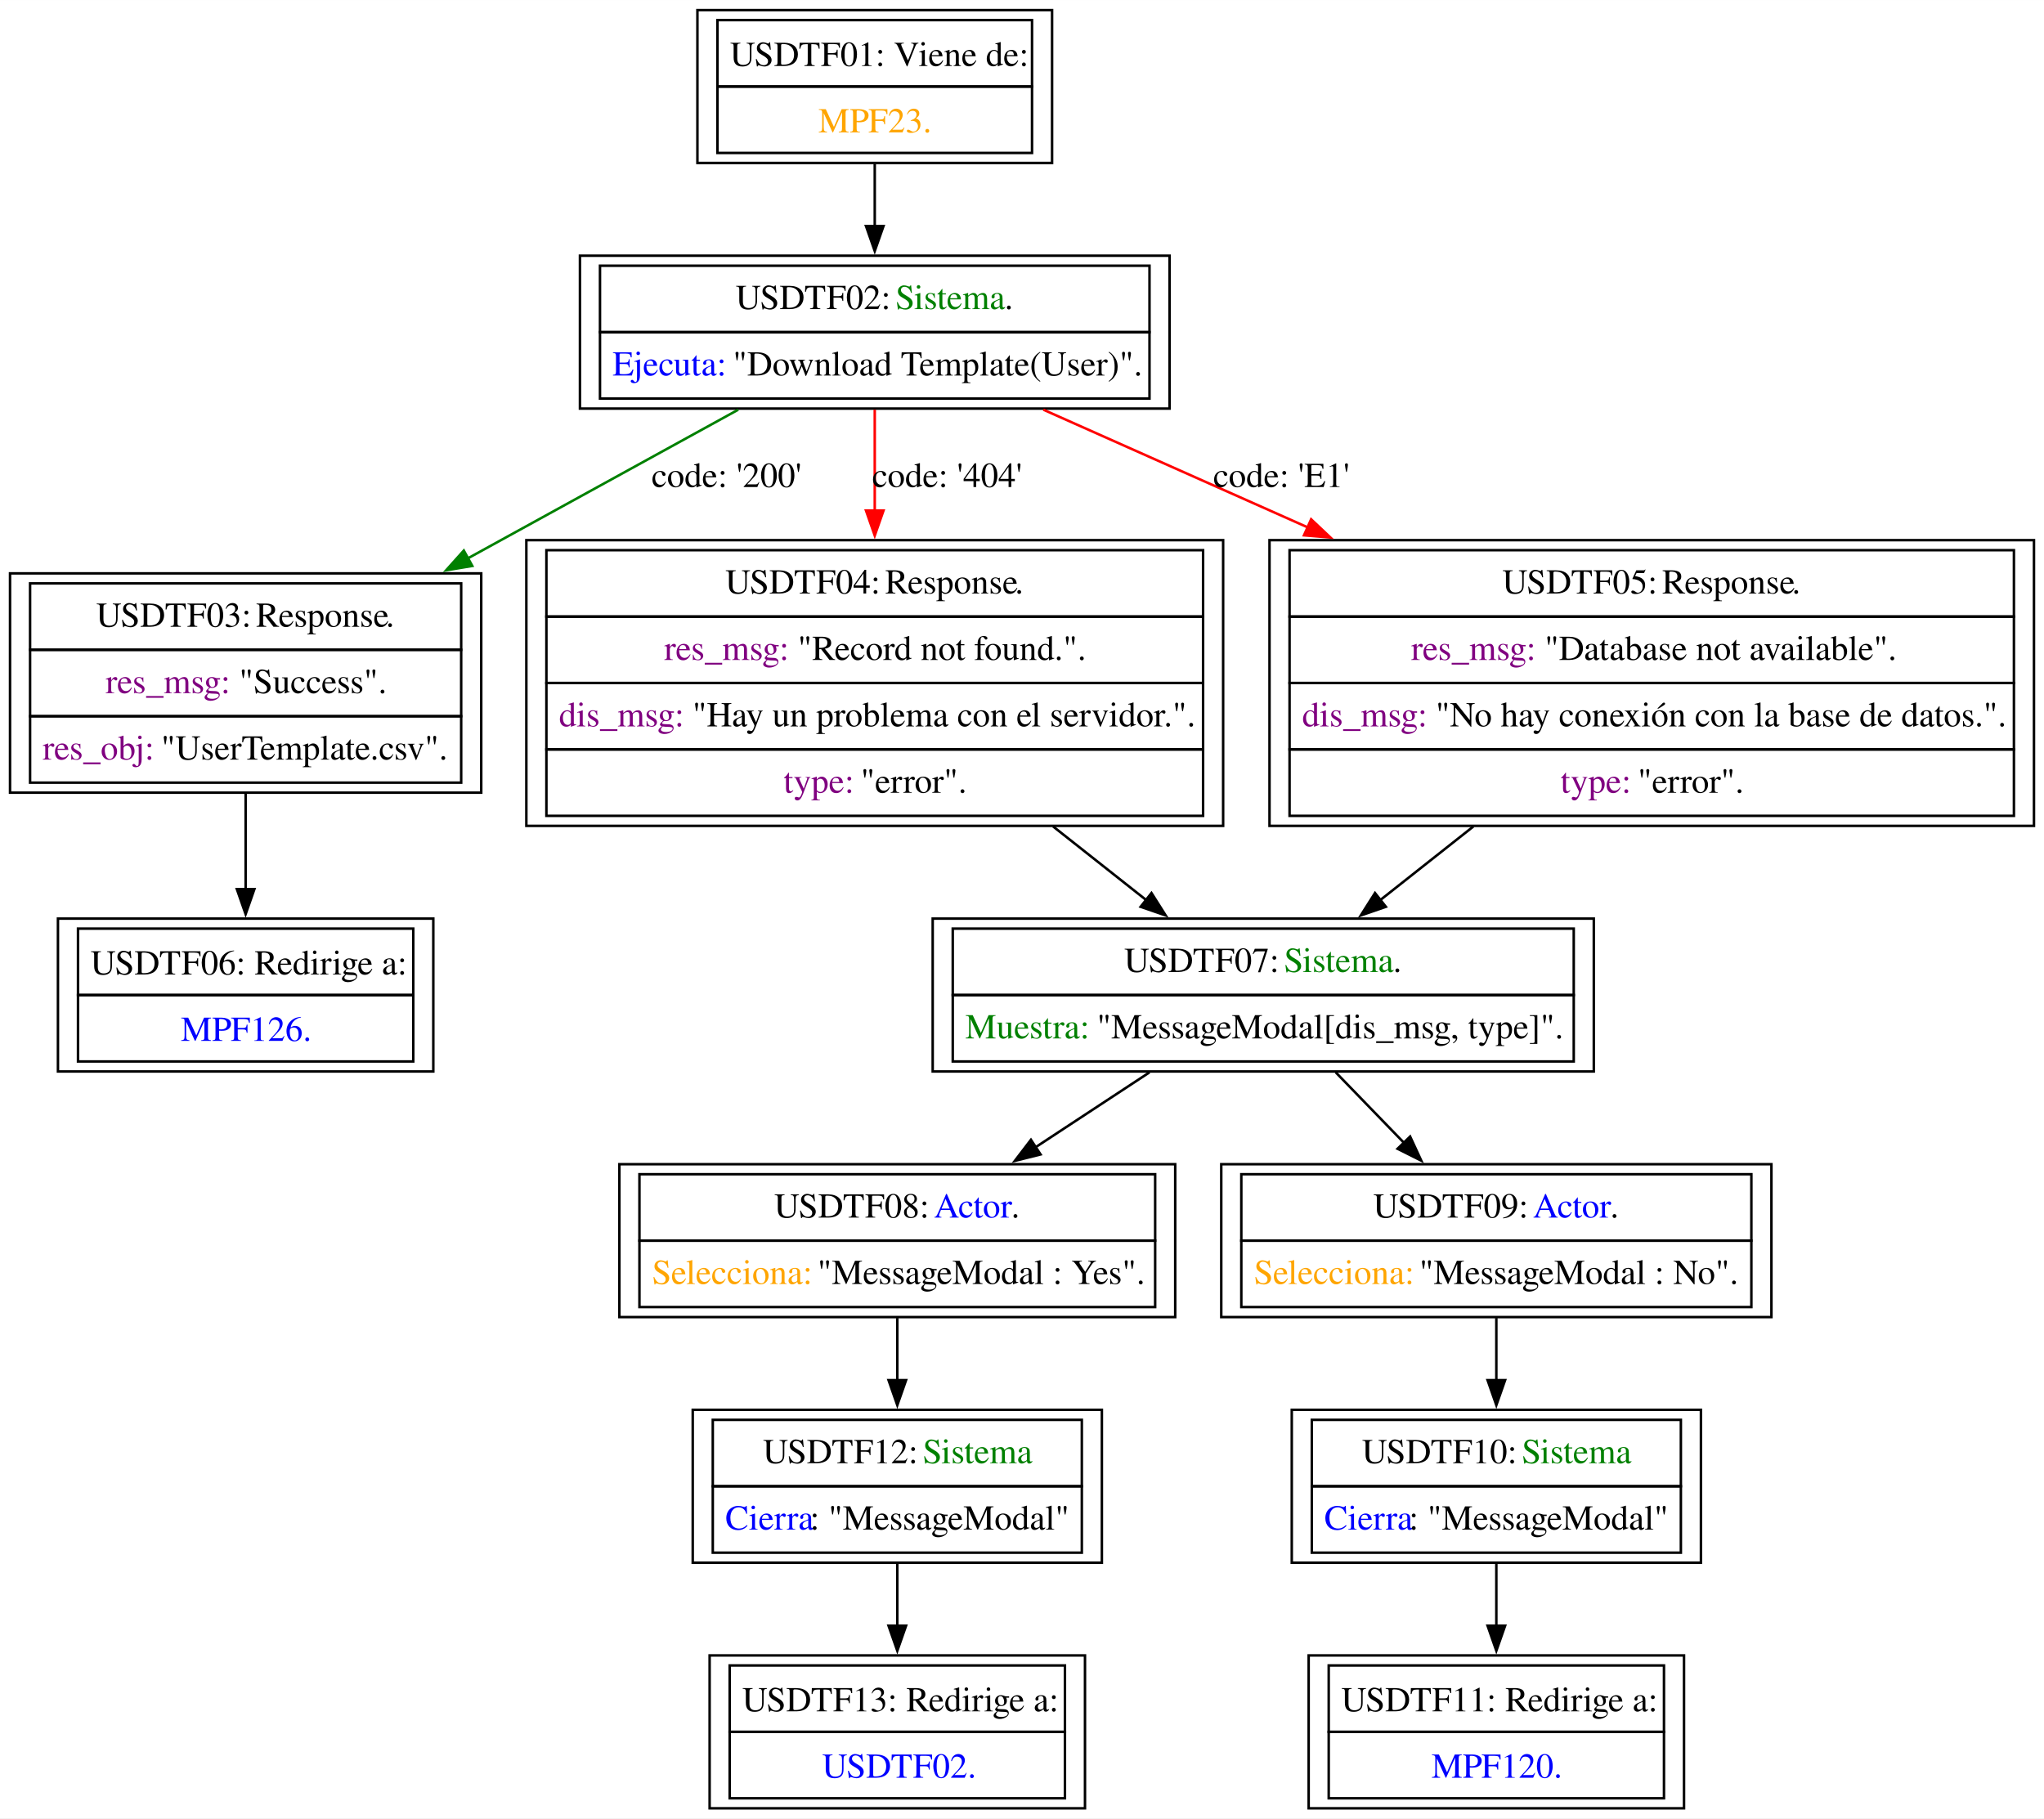
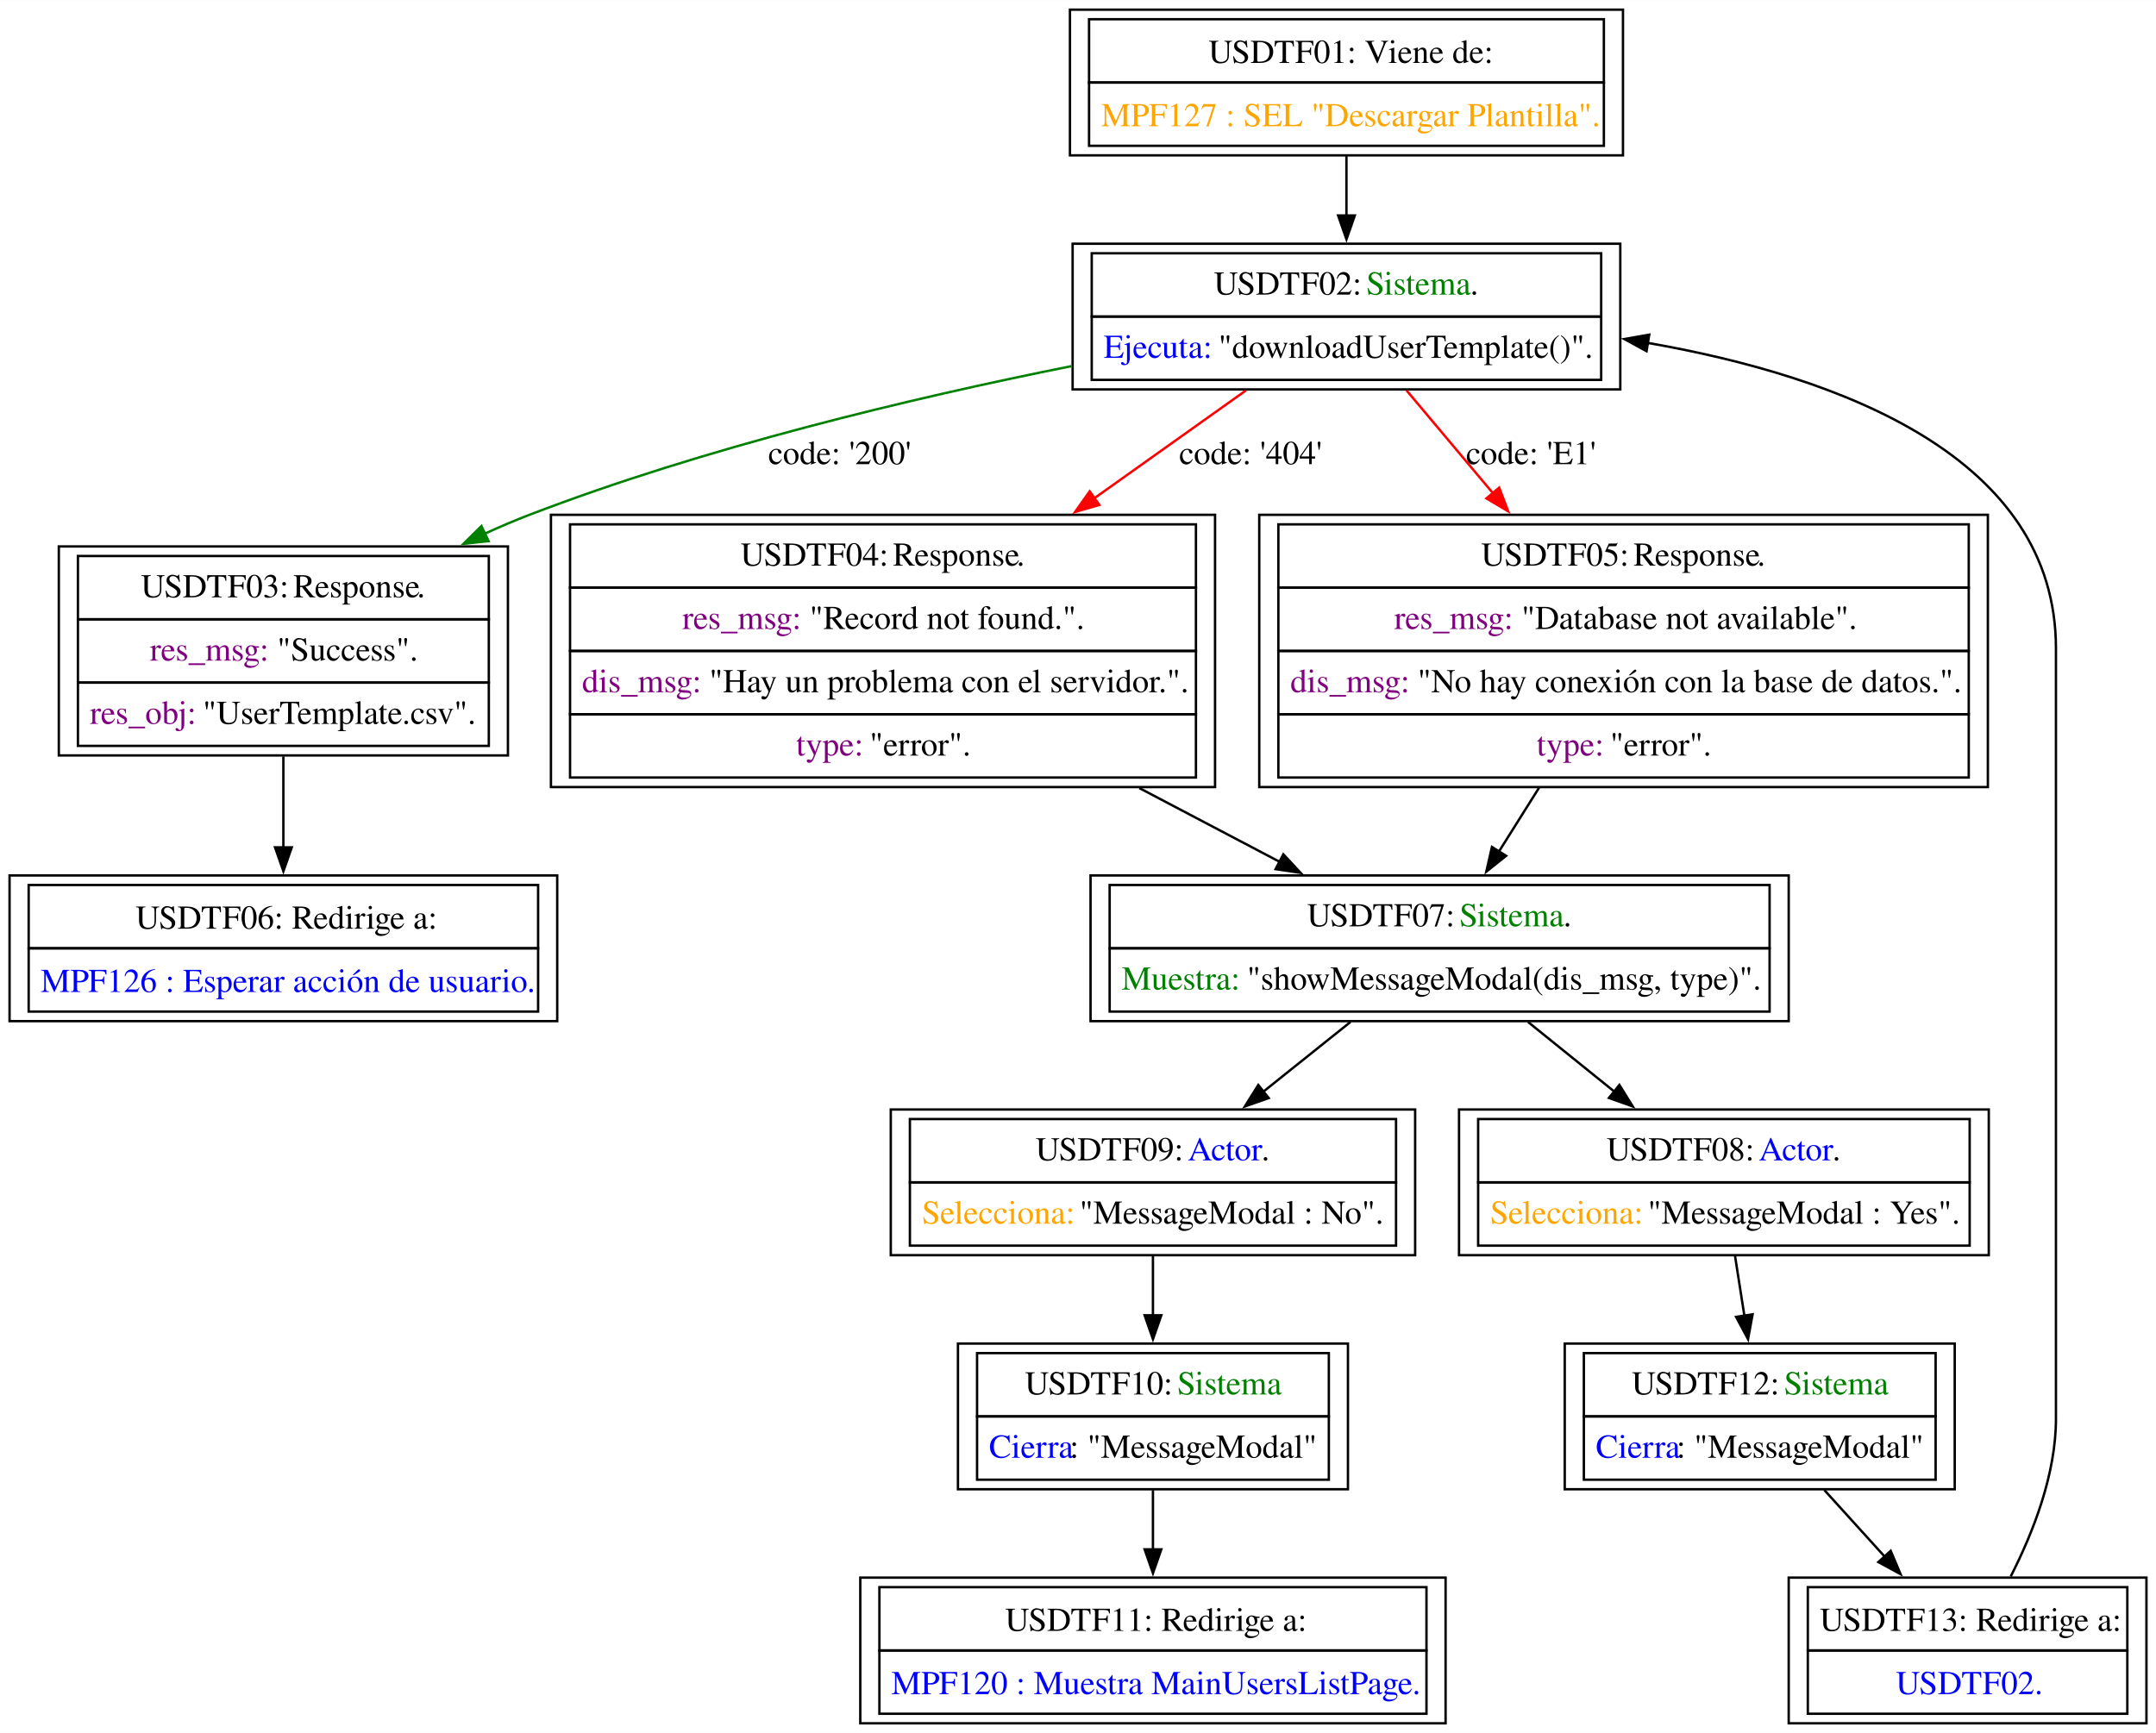
- <svg xmlns="http://www.w3.org/2000/svg" width="816pt" height="726pt" viewBox="0.00 0.00 815.50 725.50">
+ <svg xmlns="http://www.w3.org/2000/svg" width="903pt" height="726pt" viewBox="0.00 0.00 902.50 725.50">
  <g id="graph0" class="graph" transform="scale(1 1) rotate(0) translate(4 721.5)">
-     <polygon fill="white" stroke="none" points="-4,4 -4,-721.5 811.5,-721.5 811.5,4 -4,4" />
+     <polygon fill="white" stroke="none" points="-4,4 -4,-721.5 898.5,-721.5 898.5,4 -4,4" />
    <g id="node1" class="node">
-       <polygon fill="none" stroke="black" points="415.75,-717.5 274.25,-717.5 274.25,-656.5 415.75,-656.5 415.75,-717.5" />
-       <polygon fill="none" stroke="black" points="282.25,-687 282.25,-713.5 407.75,-713.5 407.75,-687 282.25,-687" />
-       <text text-anchor="start" x="287.25" y="-695.2" font-family="Times,serif" font-size="14.00">USDTF01: Viene de:</text>
-       <polygon fill="none" stroke="black" points="282.25,-660.5 282.25,-687 407.75,-687 407.75,-660.5 282.25,-660.5" />
-       <text text-anchor="start" x="322.5" y="-668.7" font-family="Times,serif" font-size="14.00" fill="orange">MPF23.</text>
+       <polygon fill="none" stroke="black" points="675.38,-717.5 443.88,-717.5 443.88,-656.5 675.38,-656.5 675.38,-717.5" />
+       <polygon fill="none" stroke="black" points="451.88,-687 451.88,-713.5 667.38,-713.5 667.38,-687 451.88,-687" />
+       <text text-anchor="start" x="501.88" y="-695.2" font-family="Times,serif" font-size="14.00">USDTF01: Viene de:</text>
+       <polygon fill="none" stroke="black" points="451.88,-660.5 451.88,-687 667.38,-687 667.38,-660.5 451.88,-660.5" />
+       <text text-anchor="start" x="456.88" y="-668.7" font-family="Times,serif" font-size="14.00" fill="orange">MPF127 : SEL "Descargar Plantilla".</text>
    </g>
    <g id="node2" class="node">
-       <polygon fill="none" stroke="black" points="462.62,-619.5 227.38,-619.5 227.38,-558.5 462.62,-558.5 462.62,-619.5" />
-       <polygon fill="none" stroke="black" points="235.38,-589 235.38,-615.5 454.62,-615.5 454.62,-589 235.38,-589" />
-       <text text-anchor="start" x="289.5" y="-598.2" font-family="Times,serif" font-size="14.00">USDTF02: </text>
-       <text text-anchor="start" x="353.25" y="-598.2" font-family="Times,serif" font-size="14.00" fill="green">Sistema</text>
-       <text text-anchor="start" x="396.75" y="-598.2" font-family="Times,serif" font-size="14.00">.</text>
-       <polygon fill="none" stroke="black" points="235.38,-562.5 235.38,-589 454.62,-589 454.62,-562.5 235.38,-562.5" />
-       <text text-anchor="start" x="240.38" y="-571.7" font-family="Times,serif" font-size="14.00" fill="blue">Ejecuta: </text>
-       <text text-anchor="start" x="288.38" y="-571.7" font-family="Times,serif" font-size="14.00">"Download Template(User)".</text>
+       <polygon fill="none" stroke="black" points="674.25,-619.5 445,-619.5 445,-558.5 674.25,-558.5 674.25,-619.5" />
+       <polygon fill="none" stroke="black" points="453,-589 453,-615.5 666.25,-615.5 666.25,-589 453,-589" />
+       <text text-anchor="start" x="504.12" y="-598.2" font-family="Times,serif" font-size="14.00">USDTF02: </text>
+       <text text-anchor="start" x="567.88" y="-598.2" font-family="Times,serif" font-size="14.00" fill="green">Sistema</text>
+       <text text-anchor="start" x="611.38" y="-598.2" font-family="Times,serif" font-size="14.00">.</text>
+       <polygon fill="none" stroke="black" points="453,-562.5 453,-589 666.25,-589 666.25,-562.5 453,-562.5" />
+       <text text-anchor="start" x="458" y="-571.7" font-family="Times,serif" font-size="14.00" fill="blue">Ejecuta: </text>
+       <text text-anchor="start" x="506" y="-571.7" font-family="Times,serif" font-size="14.00">"downloadUserTemplate()".</text>
    </g>
    <g id="edge1" class="edge">
-       <path fill="none" stroke="black" d="M345,-656.15C345,-648.29 345,-639.68 345,-631.33" />
-       <polygon fill="black" stroke="black" points="348.5,-631.34 345,-621.34 341.5,-631.34 348.5,-631.34" />
+       <path fill="none" stroke="black" d="M559.62,-656.15C559.62,-648.29 559.62,-639.68 559.62,-631.33" />
+       <polygon fill="black" stroke="black" points="563.13,-631.34 559.63,-621.34 556.13,-631.34 563.13,-631.34" />
    </g>
    <g id="node3" class="node">
-       <polygon fill="none" stroke="black" points="188,-492.75 0,-492.75 0,-405.25 188,-405.25 188,-492.75" />
-       <polygon fill="none" stroke="black" points="8,-462.25 8,-488.75 180,-488.75 180,-462.25 8,-462.25" />
-       <text text-anchor="start" x="34.38" y="-471.45" font-family="Times,serif" font-size="14.00">USDTF03: </text>
-       <text text-anchor="start" x="98.12" y="-471.45" font-family="Times,serif" font-size="14.00">Response</text>
-       <text text-anchor="start" x="149.88" y="-471.45" font-family="Times,serif" font-size="14.00">.</text>
-       <polygon fill="none" stroke="black" points="8,-435.75 8,-462.25 180,-462.25 180,-435.75 8,-435.75" />
-       <text text-anchor="start" x="38.12" y="-444.95" font-family="Times,serif" font-size="14.00" fill="purple">res_msg: </text>
-       <text text-anchor="start" x="91.38" y="-444.95" font-family="Times,serif" font-size="14.00">"Success".</text>
-       <polygon fill="none" stroke="black" points="8,-409.25 8,-435.75 180,-435.75 180,-409.25 8,-409.25" />
-       <text text-anchor="start" x="13" y="-418.45" font-family="Times,serif" font-size="14.00" fill="purple">res_obj: </text>
-       <text text-anchor="start" x="60.25" y="-418.45" font-family="Times,serif" font-size="14.00">"UserTemplate.csv".</text>
+       <polygon fill="none" stroke="black" points="208.62,-492.75 20.62,-492.75 20.62,-405.25 208.62,-405.25 208.62,-492.75" />
+       <polygon fill="none" stroke="black" points="28.62,-462.25 28.62,-488.75 200.62,-488.75 200.62,-462.25 28.62,-462.25" />
+       <text text-anchor="start" x="55" y="-471.45" font-family="Times,serif" font-size="14.00">USDTF03: </text>
+       <text text-anchor="start" x="118.75" y="-471.45" font-family="Times,serif" font-size="14.00">Response</text>
+       <text text-anchor="start" x="170.5" y="-471.45" font-family="Times,serif" font-size="14.00">.</text>
+       <polygon fill="none" stroke="black" points="28.62,-435.75 28.62,-462.25 200.62,-462.25 200.62,-435.75 28.62,-435.75" />
+       <text text-anchor="start" x="58.75" y="-444.95" font-family="Times,serif" font-size="14.00" fill="purple">res_msg: </text>
+       <text text-anchor="start" x="112" y="-444.95" font-family="Times,serif" font-size="14.00">"Success".</text>
+       <polygon fill="none" stroke="black" points="28.62,-409.25 28.62,-435.75 200.62,-435.75 200.62,-409.25 28.62,-409.25" />
+       <text text-anchor="start" x="33.62" y="-418.45" font-family="Times,serif" font-size="14.00" fill="purple">res_obj: </text>
+       <text text-anchor="start" x="80.88" y="-418.45" font-family="Times,serif" font-size="14.00">"UserTemplate.csv".</text>
    </g>
    <g id="edge2" class="edge">
-       <path fill="none" stroke="green" d="M290.54,-558.06C259.04,-540.74 218.64,-518.53 182.67,-498.75" />
-       <polygon fill="green" stroke="green" points="184.43,-495.72 173.98,-493.97 181.05,-501.86 184.43,-495.72" />
-       <text text-anchor="middle" x="285.88" y="-527.2" font-family="Times,serif" font-size="14.00">code: '200'</text>
+       <path fill="none" stroke="green" d="M444.52,-568.25C377.09,-554.76 291.01,-534.18 217.62,-506 211.48,-503.64 205.24,-500.98 199.03,-498.14" />
+       <polygon fill="green" stroke="green" points="200.53,-494.98 190,-493.85 197.53,-501.3 200.53,-494.98" />
+       <text text-anchor="middle" x="347.5" y="-527.2" font-family="Times,serif" font-size="14.00">code: '200'</text>
    </g>
    <g id="node4" class="node">
-       <polygon fill="none" stroke="black" points="484,-506 206,-506 206,-392 484,-392 484,-506" />
-       <polygon fill="none" stroke="black" points="214,-475.5 214,-502 476,-502 476,-475.5 214,-475.5" />
-       <text text-anchor="start" x="285.38" y="-484.7" font-family="Times,serif" font-size="14.00">USDTF04: </text>
-       <text text-anchor="start" x="349.12" y="-484.7" font-family="Times,serif" font-size="14.00">Response</text>
-       <text text-anchor="start" x="400.88" y="-484.7" font-family="Times,serif" font-size="14.00">.</text>
-       <polygon fill="none" stroke="black" points="214,-449 214,-475.5 476,-475.5 476,-449 214,-449" />
-       <text text-anchor="start" x="261" y="-458.2" font-family="Times,serif" font-size="14.00" fill="purple">res_msg: </text>
-       <text text-anchor="start" x="314.25" y="-458.2" font-family="Times,serif" font-size="14.00">"Record not found.".</text>
-       <polygon fill="none" stroke="black" points="214,-422.5 214,-449 476,-449 476,-422.5 214,-422.5" />
-       <text text-anchor="start" x="219" y="-431.7" font-family="Times,serif" font-size="14.00" fill="purple">dis_msg: </text>
-       <text text-anchor="start" x="272.25" y="-431.7" font-family="Times,serif" font-size="14.00">"Hay un problema con el servidor.".</text>
-       <polygon fill="none" stroke="black" points="214,-396 214,-422.5 476,-422.5 476,-396 214,-396" />
-       <text text-anchor="start" x="308.62" y="-405.2" font-family="Times,serif" font-size="14.00" fill="purple">type: </text>
-       <text text-anchor="start" x="339.38" y="-405.2" font-family="Times,serif" font-size="14.00">"error".</text>
+       <polygon fill="none" stroke="black" points="504.62,-506 226.62,-506 226.62,-392 504.62,-392 504.62,-506" />
+       <polygon fill="none" stroke="black" points="234.62,-475.5 234.62,-502 496.62,-502 496.62,-475.5 234.62,-475.5" />
+       <text text-anchor="start" x="306" y="-484.7" font-family="Times,serif" font-size="14.00">USDTF04: </text>
+       <text text-anchor="start" x="369.75" y="-484.7" font-family="Times,serif" font-size="14.00">Response</text>
+       <text text-anchor="start" x="421.5" y="-484.7" font-family="Times,serif" font-size="14.00">.</text>
+       <polygon fill="none" stroke="black" points="234.62,-449 234.62,-475.5 496.62,-475.5 496.62,-449 234.62,-449" />
+       <text text-anchor="start" x="281.62" y="-458.2" font-family="Times,serif" font-size="14.00" fill="purple">res_msg: </text>
+       <text text-anchor="start" x="334.88" y="-458.2" font-family="Times,serif" font-size="14.00">"Record not found.".</text>
+       <polygon fill="none" stroke="black" points="234.62,-422.5 234.62,-449 496.62,-449 496.62,-422.5 234.62,-422.5" />
+       <text text-anchor="start" x="239.62" y="-431.7" font-family="Times,serif" font-size="14.00" fill="purple">dis_msg: </text>
+       <text text-anchor="start" x="292.88" y="-431.7" font-family="Times,serif" font-size="14.00">"Hay un problema con el servidor.".</text>
+       <polygon fill="none" stroke="black" points="234.62,-396 234.62,-422.5 496.62,-422.5 496.62,-396 234.62,-396" />
+       <text text-anchor="start" x="329.25" y="-405.2" font-family="Times,serif" font-size="14.00" fill="purple">type: </text>
+       <text text-anchor="start" x="360" y="-405.2" font-family="Times,serif" font-size="14.00">"error".</text>
    </g>
    <g id="edge3" class="edge">
-       <path fill="none" stroke="red" d="M345,-558.06C345,-546.11 345,-531.83 345,-517.63" />
-       <polygon fill="red" stroke="red" points="348.5,-517.82 345,-507.82 341.5,-517.82 348.5,-517.82" />
-       <text text-anchor="middle" x="373.88" y="-527.2" font-family="Times,serif" font-size="14.00">code: '404'</text>
+       <path fill="none" stroke="red" d="M517.53,-558.06C498.82,-544.75 476.05,-528.55 453.89,-512.79" />
+       <polygon fill="red" stroke="red" points="456.19,-510.13 446.02,-507.19 452.14,-515.83 456.19,-510.13" />
+       <text text-anchor="middle" x="519.5" y="-527.2" font-family="Times,serif" font-size="14.00">code: '404'</text>
    </g>
    <g id="node5" class="node">
-       <polygon fill="none" stroke="black" points="807.5,-506 502.5,-506 502.5,-392 807.5,-392 807.5,-506" />
-       <polygon fill="none" stroke="black" points="510.5,-475.5 510.5,-502 799.5,-502 799.5,-475.5 510.5,-475.5" />
-       <text text-anchor="start" x="595.38" y="-484.7" font-family="Times,serif" font-size="14.00">USDTF05: </text>
-       <text text-anchor="start" x="659.12" y="-484.7" font-family="Times,serif" font-size="14.00">Response</text>
-       <text text-anchor="start" x="710.88" y="-484.7" font-family="Times,serif" font-size="14.00">.</text>
-       <polygon fill="none" stroke="black" points="510.5,-449 510.5,-475.5 799.5,-475.5 799.5,-449 510.5,-449" />
-       <text text-anchor="start" x="559" y="-458.2" font-family="Times,serif" font-size="14.00" fill="purple">res_msg: </text>
-       <text text-anchor="start" x="612.25" y="-458.2" font-family="Times,serif" font-size="14.00">"Database not available".</text>
-       <polygon fill="none" stroke="black" points="510.5,-422.5 510.5,-449 799.5,-449 799.5,-422.5 510.5,-422.5" />
-       <text text-anchor="start" x="515.5" y="-431.7" font-family="Times,serif" font-size="14.00" fill="purple">dis_msg: </text>
-       <text text-anchor="start" x="568.75" y="-431.7" font-family="Times,serif" font-size="14.00">"No hay conexión con la base de datos.".</text>
-       <polygon fill="none" stroke="black" points="510.5,-396 510.5,-422.5 799.5,-422.5 799.5,-396 510.5,-396" />
-       <text text-anchor="start" x="618.62" y="-405.2" font-family="Times,serif" font-size="14.00" fill="purple">type: </text>
-       <text text-anchor="start" x="649.38" y="-405.2" font-family="Times,serif" font-size="14.00">"error".</text>
+       <polygon fill="none" stroke="black" points="828.12,-506 523.12,-506 523.12,-392 828.12,-392 828.12,-506" />
+       <polygon fill="none" stroke="black" points="531.12,-475.5 531.12,-502 820.12,-502 820.12,-475.5 531.12,-475.5" />
+       <text text-anchor="start" x="616" y="-484.7" font-family="Times,serif" font-size="14.00">USDTF05: </text>
+       <text text-anchor="start" x="679.75" y="-484.7" font-family="Times,serif" font-size="14.00">Response</text>
+       <text text-anchor="start" x="731.5" y="-484.7" font-family="Times,serif" font-size="14.00">.</text>
+       <polygon fill="none" stroke="black" points="531.12,-449 531.12,-475.5 820.12,-475.5 820.12,-449 531.12,-449" />
+       <text text-anchor="start" x="579.62" y="-458.2" font-family="Times,serif" font-size="14.00" fill="purple">res_msg: </text>
+       <text text-anchor="start" x="632.88" y="-458.2" font-family="Times,serif" font-size="14.00">"Database not available".</text>
+       <polygon fill="none" stroke="black" points="531.12,-422.5 531.12,-449 820.12,-449 820.12,-422.5 531.12,-422.5" />
+       <text text-anchor="start" x="536.12" y="-431.7" font-family="Times,serif" font-size="14.00" fill="purple">dis_msg: </text>
+       <text text-anchor="start" x="589.38" y="-431.7" font-family="Times,serif" font-size="14.00">"No hay conexión con la base de datos.".</text>
+       <polygon fill="none" stroke="black" points="531.12,-396 531.12,-422.5 820.12,-422.5 820.12,-396 531.12,-396" />
+       <text text-anchor="start" x="639.25" y="-405.2" font-family="Times,serif" font-size="14.00" fill="purple">type: </text>
+       <text text-anchor="start" x="670" y="-405.2" font-family="Times,serif" font-size="14.00">"error".</text>
    </g>
    <g id="edge4" class="edge">
-       <path fill="none" stroke="red" d="M412.27,-558.06C443.27,-544.25 481.27,-527.34 517.91,-511.03" />
-       <polygon fill="red" stroke="red" points="519.1,-514.33 526.81,-507.06 516.25,-507.93 519.1,-514.33" />
-       <text text-anchor="middle" x="507.25" y="-527.2" font-family="Times,serif" font-size="14.00">code: 'E1'</text>
+       <path fill="none" stroke="red" d="M584.8,-558.06C595.43,-545.4 608.27,-530.13 620.9,-515.1" />
+       <polygon fill="red" stroke="red" points="623.56,-517.37 627.32,-507.47 618.21,-512.87 623.56,-517.37" />
+       <text text-anchor="middle" x="636.88" y="-527.2" font-family="Times,serif" font-size="14.00">code: 'E1'</text>
    </g>
    <g id="node6" class="node">
-       <polygon fill="none" stroke="black" points="168.88,-355 19.12,-355 19.12,-294 168.88,-294 168.88,-355" />
-       <polygon fill="none" stroke="black" points="27.12,-324.5 27.12,-351 160.88,-351 160.88,-324.5 27.12,-324.5" />
-       <text text-anchor="start" x="32.12" y="-332.7" font-family="Times,serif" font-size="14.00">USDTF06: Redirige a:</text>
-       <polygon fill="none" stroke="black" points="27.12,-298 27.12,-324.5 160.88,-324.5 160.88,-298 27.12,-298" />
-       <text text-anchor="start" x="68.12" y="-306.2" font-family="Times,serif" font-size="14.00" fill="blue">MPF126.</text>
+       <polygon fill="none" stroke="black" points="229.25,-355 0,-355 0,-294 229.25,-294 229.25,-355" />
+       <polygon fill="none" stroke="black" points="8,-324.5 8,-351 221.25,-351 221.25,-324.5 8,-324.5" />
+       <text text-anchor="start" x="52.75" y="-332.7" font-family="Times,serif" font-size="14.00">USDTF06: Redirige a:</text>
+       <polygon fill="none" stroke="black" points="8,-298 8,-324.5 221.25,-324.5 221.25,-298 8,-298" />
+       <text text-anchor="start" x="13" y="-306.2" font-family="Times,serif" font-size="14.00" fill="blue">MPF126 : Esperar acción de usuario.</text>
    </g>
    <g id="edge5" class="edge">
-       <path fill="none" stroke="black" d="M94,-404.81C94,-392.39 94,-378.87 94,-366.58" />
-       <polygon fill="black" stroke="black" points="97.5,-366.76 94,-356.76 90.5,-366.76 97.5,-366.76" />
+       <path fill="none" stroke="black" d="M114.62,-404.81C114.62,-392.39 114.62,-378.87 114.62,-366.58" />
+       <polygon fill="black" stroke="black" points="118.13,-366.76 114.63,-356.76 111.13,-366.76 118.13,-366.76" />
    </g>
    <g id="node7" class="node">
-       <polygon fill="none" stroke="black" points="631.88,-355 368.12,-355 368.12,-294 631.88,-294 631.88,-355" />
-       <polygon fill="none" stroke="black" points="376.12,-324.5 376.12,-351 623.88,-351 623.88,-324.5 376.12,-324.5" />
-       <text text-anchor="start" x="444.5" y="-333.7" font-family="Times,serif" font-size="14.00">USDTF07: </text>
-       <text text-anchor="start" x="508.25" y="-333.7" font-family="Times,serif" font-size="14.00" fill="green">Sistema</text>
-       <text text-anchor="start" x="551.75" y="-333.7" font-family="Times,serif" font-size="14.00">.</text>
-       <polygon fill="none" stroke="black" points="376.12,-298 376.12,-324.5 623.88,-324.5 623.88,-298 376.12,-298" />
-       <text text-anchor="start" x="381.12" y="-307.2" font-family="Times,serif" font-size="14.00" fill="green">Muestra: </text>
-       <text text-anchor="start" x="433.62" y="-307.2" font-family="Times,serif" font-size="14.00">"MessageModal[dis_msg, type]".</text>
+       <polygon fill="none" stroke="black" points="744.75,-355 452.5,-355 452.5,-294 744.75,-294 744.75,-355" />
+       <polygon fill="none" stroke="black" points="460.5,-324.5 460.5,-351 736.75,-351 736.75,-324.5 460.5,-324.5" />
+       <text text-anchor="start" x="543.12" y="-333.7" font-family="Times,serif" font-size="14.00">USDTF07: </text>
+       <text text-anchor="start" x="606.88" y="-333.7" font-family="Times,serif" font-size="14.00" fill="green">Sistema</text>
+       <text text-anchor="start" x="650.38" y="-333.7" font-family="Times,serif" font-size="14.00">.</text>
+       <polygon fill="none" stroke="black" points="460.5,-298 460.5,-324.5 736.75,-324.5 736.75,-298 460.5,-298" />
+       <text text-anchor="start" x="465.5" y="-307.2" font-family="Times,serif" font-size="14.00" fill="green">Muestra: </text>
+       <text text-anchor="start" x="518" y="-307.2" font-family="Times,serif" font-size="14.00">"showMessageModal(dis_msg, type)".</text>
    </g>
    <g id="edge6" class="edge">
-       <path fill="none" stroke="black" d="M416.15,-391.77C428.83,-381.75 441.74,-371.54 453.51,-362.24" />
-       <polygon fill="black" stroke="black" points="455.41,-365.21 461.08,-356.26 451.07,-359.71 455.41,-365.21" />
+       <path fill="none" stroke="black" d="M472.92,-391.59C492.97,-381.05 513.39,-370.31 531.78,-360.64" />
+       <polygon fill="black" stroke="black" points="533.21,-363.85 540.43,-356.09 529.95,-357.65 533.21,-363.85" />
+     </g>
+     <g id="edge14" class="edge">
+       <path fill="none" stroke="black" d="M640.28,-391.77C634.6,-382.73 628.82,-373.54 623.45,-365" />
+       <polygon fill="black" stroke="black" points="626.46,-363.21 618.17,-356.6 620.53,-366.93 626.46,-363.21" />
+     </g>
+     <g id="node8" class="node">
+       <polygon fill="none" stroke="black" points="828.5,-257 606.75,-257 606.75,-196 828.5,-196 828.5,-257" />
+       <polygon fill="none" stroke="black" points="614.75,-226.5 614.75,-253 820.5,-253 820.5,-226.5 614.75,-226.5" />
+       <text text-anchor="start" x="668.5" y="-235.7" font-family="Times,serif" font-size="14.00">USDTF08: </text>
+       <text text-anchor="start" x="732.25" y="-235.7" font-family="Times,serif" font-size="14.00" fill="blue">Actor</text>
+       <text text-anchor="start" x="763" y="-235.7" font-family="Times,serif" font-size="14.00">.</text>
+       <polygon fill="none" stroke="black" points="614.75,-200 614.75,-226.5 820.5,-226.5 820.5,-200 614.75,-200" />
+       <text text-anchor="start" x="619.75" y="-209.2" font-family="Times,serif" font-size="14.00" fill="orange">Selecciona: </text>
+       <text text-anchor="start" x="685.75" y="-209.2" font-family="Times,serif" font-size="14.00">"MessageModal : Yes".</text>
+     </g>
+     <g id="edge7" class="edge">
+       <path fill="none" stroke="black" d="M635.63,-293.65C647.04,-284.44 659.76,-274.18 671.7,-264.55" />
+       <polygon fill="black" stroke="black" points="673.88,-267.28 679.47,-258.28 669.49,-261.84 673.88,-267.28" />
+     </g>
+     <g id="node9" class="node">
+       <polygon fill="none" stroke="black" points="588.38,-257 368.88,-257 368.88,-196 588.38,-196 588.38,-257" />
+       <polygon fill="none" stroke="black" points="376.88,-226.5 376.88,-253 580.38,-253 580.38,-226.5 376.88,-226.5" />
+       <text text-anchor="start" x="429.5" y="-235.7" font-family="Times,serif" font-size="14.00">USDTF09: </text>
+       <text text-anchor="start" x="493.25" y="-235.7" font-family="Times,serif" font-size="14.00" fill="blue">Actor</text>
+       <text text-anchor="start" x="524" y="-235.7" font-family="Times,serif" font-size="14.00">.</text>
+       <polygon fill="none" stroke="black" points="376.88,-200 376.88,-226.5 580.38,-226.5 580.38,-200 376.88,-200" />
+       <text text-anchor="start" x="381.88" y="-209.2" font-family="Times,serif" font-size="14.00" fill="orange">Selecciona: </text>
+       <text text-anchor="start" x="447.88" y="-209.2" font-family="Times,serif" font-size="14.00">"MessageModal : No".</text>
+     </g>
+     <g id="edge8" class="edge">
+       <path fill="none" stroke="black" d="M561.31,-293.65C549.69,-284.35 536.73,-273.98 524.58,-264.27" />
+       <polygon fill="black" stroke="black" points="527.09,-261.79 517.09,-258.28 522.72,-267.26 527.09,-261.79" />
+     </g>
+     <g id="node12" class="node">
+       <polygon fill="none" stroke="black" points="814.25,-159 651,-159 651,-98 814.25,-98 814.25,-159" />
+       <polygon fill="none" stroke="black" points="659,-128.5 659,-155 806.25,-155 806.25,-128.5 659,-128.5" />
+       <text text-anchor="start" x="679" y="-137.7" font-family="Times,serif" font-size="14.00">USDTF12: </text>
+       <text text-anchor="start" x="742.75" y="-137.7" font-family="Times,serif" font-size="14.00" fill="green">Sistema</text>
+       <polygon fill="none" stroke="black" points="659,-102 659,-128.5 806.25,-128.5 806.25,-102 659,-102" />
+       <text text-anchor="start" x="664" y="-111.2" font-family="Times,serif" font-size="14.00" fill="blue">Cierra</text>
+       <text text-anchor="start" x="697.75" y="-111.2" font-family="Times,serif" font-size="14.00">: "MessageModal"</text>
+     </g>
+     <g id="edge11" class="edge">
+       <path fill="none" stroke="black" d="M722.29,-195.65C723.53,-187.7 724.89,-178.98 726.21,-170.55" />
+       <polygon fill="black" stroke="black" points="729.64,-171.25 727.73,-160.83 722.73,-170.17 729.64,-171.25" />
+     </g>
+     <g id="node10" class="node">
+       <polygon fill="none" stroke="black" points="560.25,-159 397,-159 397,-98 560.25,-98 560.25,-159" />
+       <polygon fill="none" stroke="black" points="405,-128.5 405,-155 552.25,-155 552.25,-128.5 405,-128.5" />
+       <text text-anchor="start" x="425" y="-137.7" font-family="Times,serif" font-size="14.00">USDTF10: </text>
+       <text text-anchor="start" x="488.75" y="-137.7" font-family="Times,serif" font-size="14.00" fill="green">Sistema</text>
+       <polygon fill="none" stroke="black" points="405,-102 405,-128.5 552.25,-128.5 552.25,-102 405,-102" />
+       <text text-anchor="start" x="410" y="-111.2" font-family="Times,serif" font-size="14.00" fill="blue">Cierra</text>
+       <text text-anchor="start" x="443.75" y="-111.2" font-family="Times,serif" font-size="14.00">: "MessageModal"</text>
+     </g>
+     <g id="edge9" class="edge">
+       <path fill="none" stroke="black" d="M478.62,-195.65C478.62,-187.79 478.62,-179.18 478.62,-170.83" />
+       <polygon fill="black" stroke="black" points="482.13,-170.84 478.63,-160.84 475.13,-170.84 482.13,-170.84" />
+     </g>
+     <g id="node11" class="node">
+       <polygon fill="none" stroke="black" points="601.12,-61 356.12,-61 356.12,0 601.12,0 601.12,-61" />
+       <polygon fill="none" stroke="black" points="364.12,-30.5 364.12,-57 593.12,-57 593.12,-30.5 364.12,-30.5" />
+       <text text-anchor="start" x="416.75" y="-38.7" font-family="Times,serif" font-size="14.00">USDTF11: Redirige a:</text>
+       <polygon fill="none" stroke="black" points="364.12,-4 364.12,-30.5 593.12,-30.5 593.12,-4 364.12,-4" />
+       <text text-anchor="start" x="369.12" y="-12.2" font-family="Times,serif" font-size="14.00" fill="blue">MPF120 : Muestra MainUsersListPage.</text>
+     </g>
+     <g id="edge10" class="edge">
+       <path fill="none" stroke="black" d="M478.62,-97.65C478.62,-89.79 478.62,-81.18 478.62,-72.83" />
+       <polygon fill="black" stroke="black" points="482.13,-72.84 478.63,-62.84 475.13,-72.84 482.13,-72.84" />
+     </g>
+     <g id="node13" class="node">
+       <polygon fill="none" stroke="black" points="894.5,-61 744.75,-61 744.75,0 894.5,0 894.5,-61" />
+       <polygon fill="none" stroke="black" points="752.75,-30.5 752.75,-57 886.5,-57 886.5,-30.5 752.75,-30.5" />
+       <text text-anchor="start" x="757.75" y="-38.7" font-family="Times,serif" font-size="14.00">USDTF13: Redirige a:</text>
+       <polygon fill="none" stroke="black" points="752.75,-4 752.75,-30.5 886.5,-30.5 886.5,-4 752.75,-4" />
+       <text text-anchor="start" x="789.62" y="-12.2" font-family="Times,serif" font-size="14.00" fill="blue">USDTF02.</text>
+     </g>
+     <g id="edge12" class="edge">
+       <path fill="none" stroke="black" d="M759.68,-97.65C767.7,-88.8 776.59,-78.99 785.02,-69.69" />
+       <polygon fill="black" stroke="black" points="787.45,-72.21 791.57,-62.45 782.27,-67.51 787.45,-72.21" />
    </g>
    <g id="edge13" class="edge">
-       <path fill="none" stroke="black" d="M583.85,-391.77C571.17,-381.75 558.26,-371.54 546.49,-362.24" />
-       <polygon fill="black" stroke="black" points="548.93,-359.71 538.92,-356.26 544.59,-365.21 548.93,-359.71" />
-     </g>
-     <g id="node8" class="node">
-       <polygon fill="none" stroke="black" points="464.88,-257 243.12,-257 243.12,-196 464.88,-196 464.88,-257" />
-       <polygon fill="none" stroke="black" points="251.12,-226.5 251.12,-253 456.88,-253 456.88,-226.5 251.12,-226.5" />
-       <text text-anchor="start" x="304.88" y="-235.7" font-family="Times,serif" font-size="14.00">USDTF08: </text>
-       <text text-anchor="start" x="368.62" y="-235.7" font-family="Times,serif" font-size="14.00" fill="blue">Actor</text>
-       <text text-anchor="start" x="399.38" y="-235.7" font-family="Times,serif" font-size="14.00">.</text>
-       <polygon fill="none" stroke="black" points="251.12,-200 251.12,-226.5 456.88,-226.5 456.88,-200 251.12,-200" />
-       <text text-anchor="start" x="256.12" y="-209.2" font-family="Times,serif" font-size="14.00" fill="orange">Selecciona: </text>
-       <text text-anchor="start" x="322.12" y="-209.2" font-family="Times,serif" font-size="14.00">"MessageModal : Yes".</text>
-     </g>
-     <g id="edge7" class="edge">
-       <path fill="none" stroke="black" d="M454.61,-293.65C440.12,-284.12 423.93,-273.48 408.84,-263.56" />
-       <polygon fill="black" stroke="black" points="411.16,-260.9 400.88,-258.33 407.32,-266.75 411.16,-260.9" />
-     </g>
-     <g id="node9" class="node">
-       <polygon fill="none" stroke="black" points="702.75,-257 483.25,-257 483.25,-196 702.75,-196 702.75,-257" />
-       <polygon fill="none" stroke="black" points="491.25,-226.5 491.25,-253 694.75,-253 694.75,-226.5 491.25,-226.5" />
-       <text text-anchor="start" x="543.88" y="-235.7" font-family="Times,serif" font-size="14.00">USDTF09: </text>
-       <text text-anchor="start" x="607.62" y="-235.7" font-family="Times,serif" font-size="14.00" fill="blue">Actor</text>
-       <text text-anchor="start" x="638.38" y="-235.7" font-family="Times,serif" font-size="14.00">.</text>
-       <polygon fill="none" stroke="black" points="491.25,-200 491.25,-226.5 694.75,-226.5 694.75,-200 491.25,-200" />
-       <text text-anchor="start" x="496.25" y="-209.2" font-family="Times,serif" font-size="14.00" fill="orange">Selecciona: </text>
-       <text text-anchor="start" x="562.25" y="-209.2" font-family="Times,serif" font-size="14.00">"MessageModal : No".</text>
-     </g>
-     <g id="edge8" class="edge">
-       <path fill="none" stroke="black" d="M528.92,-293.65C537.58,-284.71 547.19,-274.79 556.28,-265.4" />
-       <polygon fill="black" stroke="black" points="558.6,-268.04 563.05,-258.42 553.58,-263.16 558.6,-268.04" />
-     </g>
-     <g id="node12" class="node">
-       <polygon fill="none" stroke="black" points="435.62,-159 272.38,-159 272.38,-98 435.62,-98 435.62,-159" />
-       <polygon fill="none" stroke="black" points="280.38,-128.5 280.38,-155 427.62,-155 427.62,-128.5 280.38,-128.5" />
-       <text text-anchor="start" x="300.38" y="-137.7" font-family="Times,serif" font-size="14.00">USDTF12: </text>
-       <text text-anchor="start" x="364.12" y="-137.7" font-family="Times,serif" font-size="14.00" fill="green">Sistema</text>
-       <polygon fill="none" stroke="black" points="280.38,-102 280.38,-128.5 427.62,-128.5 427.62,-102 280.38,-102" />
-       <text text-anchor="start" x="285.38" y="-111.2" font-family="Times,serif" font-size="14.00" fill="blue">Cierra</text>
-       <text text-anchor="start" x="319.12" y="-111.2" font-family="Times,serif" font-size="14.00">: "MessageModal"</text>
-     </g>
-     <g id="edge11" class="edge">
-       <path fill="none" stroke="black" d="M354,-195.65C354,-187.79 354,-179.18 354,-170.83" />
-       <polygon fill="black" stroke="black" points="357.5,-170.84 354,-160.84 350.5,-170.84 357.5,-170.84" />
-     </g>
-     <g id="node10" class="node">
-       <polygon fill="none" stroke="black" points="674.62,-159 511.38,-159 511.38,-98 674.62,-98 674.62,-159" />
-       <polygon fill="none" stroke="black" points="519.38,-128.5 519.38,-155 666.62,-155 666.62,-128.5 519.38,-128.5" />
-       <text text-anchor="start" x="539.38" y="-137.7" font-family="Times,serif" font-size="14.00">USDTF10: </text>
-       <text text-anchor="start" x="603.12" y="-137.7" font-family="Times,serif" font-size="14.00" fill="green">Sistema</text>
-       <polygon fill="none" stroke="black" points="519.38,-102 519.38,-128.5 666.62,-128.5 666.62,-102 519.38,-102" />
-       <text text-anchor="start" x="524.38" y="-111.2" font-family="Times,serif" font-size="14.00" fill="blue">Cierra</text>
-       <text text-anchor="start" x="558.12" y="-111.2" font-family="Times,serif" font-size="14.00">: "MessageModal"</text>
-     </g>
-     <g id="edge9" class="edge">
-       <path fill="none" stroke="black" d="M593,-195.65C593,-187.79 593,-179.18 593,-170.83" />
-       <polygon fill="black" stroke="black" points="596.5,-170.84 593,-160.84 589.5,-170.84 596.5,-170.84" />
-     </g>
-     <g id="node11" class="node">
-       <polygon fill="none" stroke="black" points="667.88,-61 518.12,-61 518.12,0 667.88,0 667.88,-61" />
-       <polygon fill="none" stroke="black" points="526.12,-30.5 526.12,-57 659.88,-57 659.88,-30.5 526.12,-30.5" />
-       <text text-anchor="start" x="531.12" y="-38.7" font-family="Times,serif" font-size="14.00">USDTF11: Redirige a:</text>
-       <polygon fill="none" stroke="black" points="526.12,-4 526.12,-30.5 659.88,-30.5 659.88,-4 526.12,-4" />
-       <text text-anchor="start" x="567.12" y="-12.2" font-family="Times,serif" font-size="14.00" fill="blue">MPF120.</text>
-     </g>
-     <g id="edge10" class="edge">
-       <path fill="none" stroke="black" d="M593,-97.65C593,-89.79 593,-81.18 593,-72.83" />
-       <polygon fill="black" stroke="black" points="596.5,-72.84 593,-62.84 589.5,-72.84 596.5,-72.84" />
-     </g>
-     <g id="node13" class="node">
-       <polygon fill="none" stroke="black" points="428.88,-61 279.12,-61 279.12,0 428.88,0 428.88,-61" />
-       <polygon fill="none" stroke="black" points="287.12,-30.5 287.12,-57 420.88,-57 420.88,-30.5 287.12,-30.5" />
-       <text text-anchor="start" x="292.12" y="-38.7" font-family="Times,serif" font-size="14.00">USDTF13: Redirige a:</text>
-       <polygon fill="none" stroke="black" points="287.12,-4 287.12,-30.5 420.88,-30.5 420.88,-4 287.12,-4" />
-       <text text-anchor="start" x="324" y="-12.2" font-family="Times,serif" font-size="14.00" fill="blue">USDTF02.</text>
-     </g>
-     <g id="edge12" class="edge">
-       <path fill="none" stroke="black" d="M354,-97.65C354,-89.79 354,-81.18 354,-72.83" />
-       <polygon fill="black" stroke="black" points="357.5,-72.84 354,-62.84 350.5,-72.84 357.5,-72.84" />
+       <path fill="none" stroke="black" d="M837.69,-61.5C847.08,-79.89 856.62,-104.28 856.62,-127.5 856.62,-450 856.62,-450 856.62,-450 856.62,-530.1 766.69,-563.83 685.8,-577.97" />
+       <polygon fill="black" stroke="black" points="685.24,-574.51 675.95,-579.59 686.38,-581.42 685.24,-574.51" />
    </g>
  </g>
</svg>
